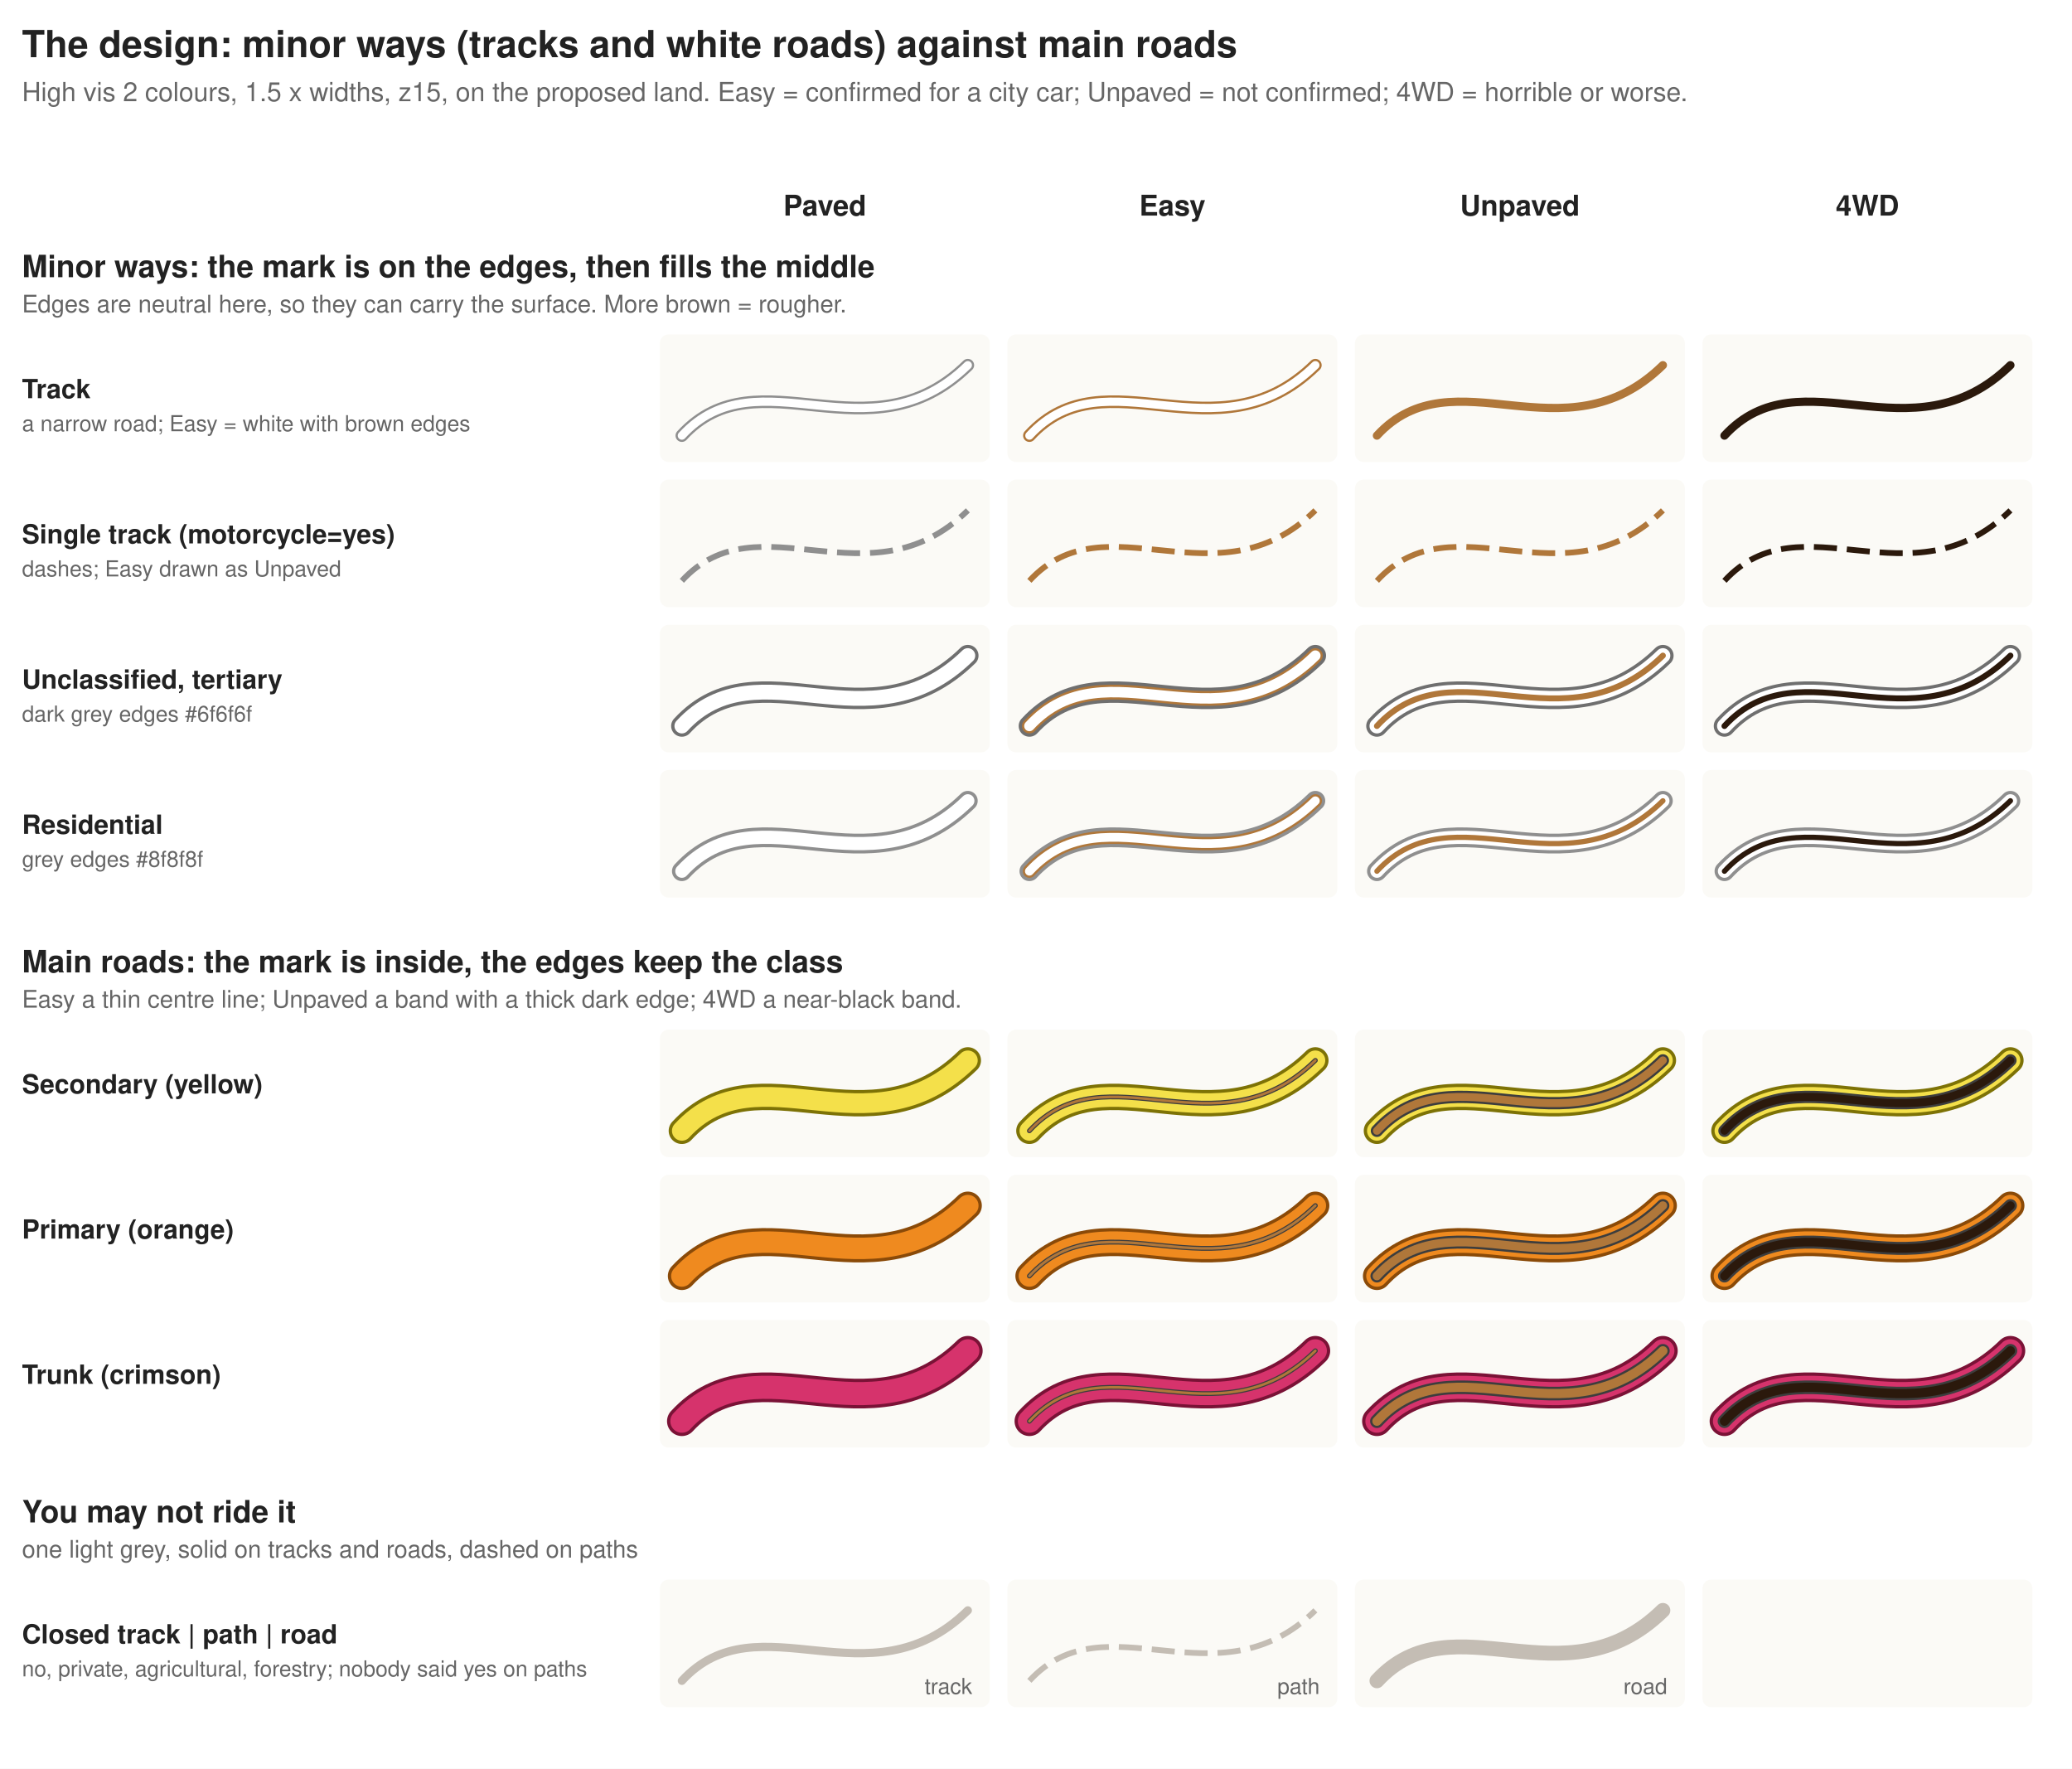
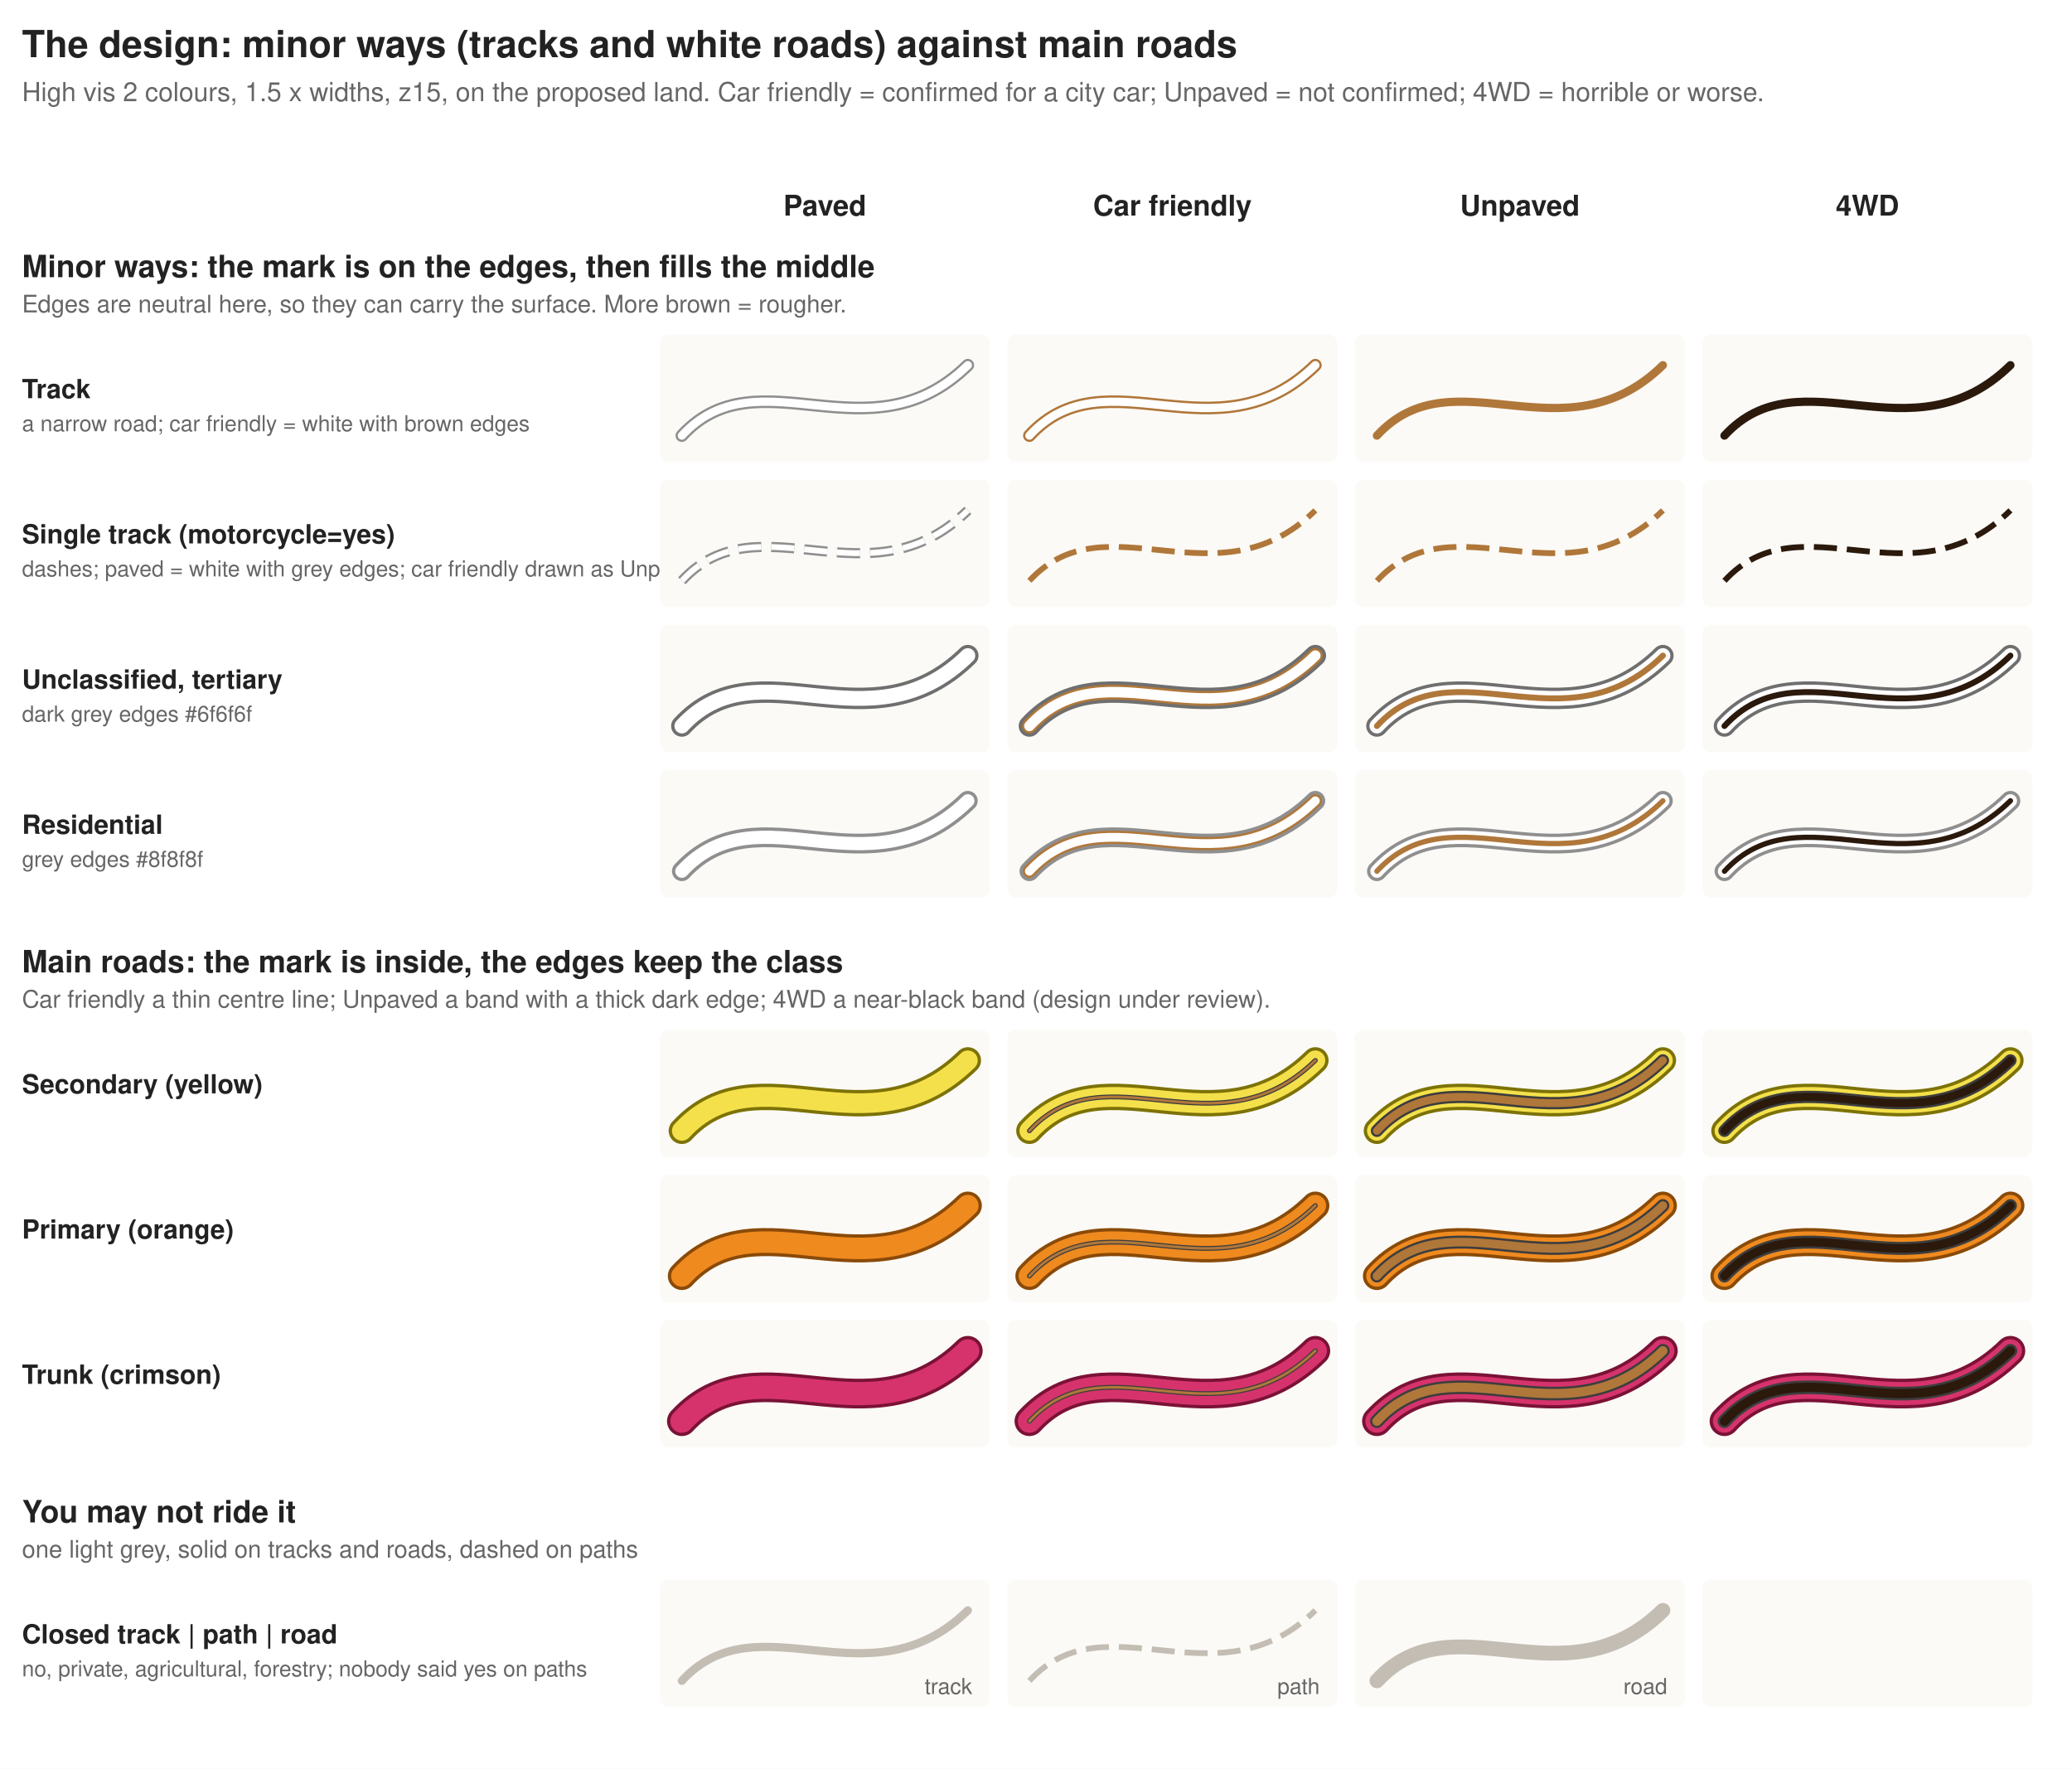
<svg xmlns="http://www.w3.org/2000/svg" width="942" height="804" viewBox="0 0 942 804">
  <rect width="942" height="804" fill="#fff" />
  <text x="10" y="26" font-family="Helvetica, Arial, sans-serif" font-size="17" font-weight="700" fill="#222" text-anchor="start">The design: minor ways (tracks and white roads) against main roads</text>
-   <text x="10" y="46" font-family="Helvetica, Arial, sans-serif" font-size="12" font-weight="400" fill="#666" text-anchor="start">High vis 2 colours, 1.5 x widths, z15, on the proposed land. Easy = confirmed for a city car; Unpaved = not confirmed; 4WD = horrible or worse.</text>
+   <text x="10" y="46" font-family="Helvetica, Arial, sans-serif" font-size="12" font-weight="400" fill="#666" text-anchor="start">High vis 2 colours, 1.5 x widths, z15, on the proposed land. Car friendly = confirmed for a city car; Unpaved = not confirmed; 4WD = horrible or worse.</text>
  <text x="375" y="98" font-family="Helvetica, Arial, sans-serif" font-size="13" font-weight="700" fill="#222" text-anchor="middle">Paved</text>
-   <text x="533" y="98" font-family="Helvetica, Arial, sans-serif" font-size="13" font-weight="700" fill="#222" text-anchor="middle">Easy</text>
+   <text x="533" y="98" font-family="Helvetica, Arial, sans-serif" font-size="13" font-weight="700" fill="#222" text-anchor="middle">Car friendly</text>
  <text x="691" y="98" font-family="Helvetica, Arial, sans-serif" font-size="13" font-weight="700" fill="#222" text-anchor="middle">Unpaved</text>
  <text x="849" y="98" font-family="Helvetica, Arial, sans-serif" font-size="13" font-weight="700" fill="#222" text-anchor="middle">4WD</text>
  <text x="10" y="126" font-family="Helvetica, Arial, sans-serif" font-size="14" font-weight="700" fill="#222" text-anchor="start">Minor ways: the mark is on the edges, then fills the middle</text>
  <text x="10" y="142" font-family="Helvetica, Arial, sans-serif" font-size="11" font-weight="400" fill="#666" text-anchor="start">Edges are neutral here, so they can carry the surface. More brown = rougher.</text>
  <text x="10" y="181" font-family="Helvetica, Arial, sans-serif" font-size="12" font-weight="700" fill="#222" text-anchor="start">Track</text>
-   <text x="10" y="196" font-family="Helvetica, Arial, sans-serif" font-size="10" font-weight="400" fill="#666" text-anchor="start">a narrow road; Easy = white with brown edges</text>
+   <text x="10" y="196" font-family="Helvetica, Arial, sans-serif" font-size="10" font-weight="400" fill="#666" text-anchor="start">a narrow road; car friendly = white with brown edges</text>
  <g transform="translate(300 152)">
    <rect width="150" height="58" rx="4" fill="#fbfaf6" />
    <path d="M10 46 C 45 8, 95 58, 140 14" fill="none" stroke="#8f8f8f" stroke-width="5.75" stroke-linecap="round" stroke-linejoin="round" />
    <path d="M10 46 C 45 8, 95 58, 140 14" fill="none" stroke="#ffffff" stroke-width="3.75" stroke-linecap="round" stroke-linejoin="round" />
  </g>
  <g transform="translate(458 152)">
    <rect width="150" height="58" rx="4" fill="#fbfaf6" />
    <path d="M10 46 C 45 8, 95 58, 140 14" fill="none" stroke="#b0773a" stroke-width="5.75" stroke-linecap="round" stroke-linejoin="round" />
    <path d="M10 46 C 45 8, 95 58, 140 14" fill="none" stroke="#ffffff" stroke-width="3.75" stroke-linecap="round" stroke-linejoin="round" />
  </g>
  <g transform="translate(616 152)">
    <rect width="150" height="58" rx="4" fill="#fbfaf6" />
    <path d="M10 46 C 45 8, 95 58, 140 14" fill="none" stroke="#b0773a" stroke-width="3.75" stroke-linecap="round" stroke-linejoin="round" />
  </g>
  <g transform="translate(774 152)">
    <rect width="150" height="58" rx="4" fill="#fbfaf6" />
    <path d="M10 46 C 45 8, 95 58, 140 14" fill="none" stroke="#2b190c" stroke-width="3.75" stroke-linecap="round" stroke-linejoin="round" />
  </g>
  <text x="10" y="247" font-family="Helvetica, Arial, sans-serif" font-size="12" font-weight="700" fill="#222" text-anchor="start">Single track (motorcycle=yes)</text>
-   <text x="10" y="262" font-family="Helvetica, Arial, sans-serif" font-size="10" font-weight="400" fill="#666" text-anchor="start">dashes; Easy drawn as Unpaved</text>
+   <text x="10" y="262" font-family="Helvetica, Arial, sans-serif" font-size="10" font-weight="400" fill="#666" text-anchor="start">dashes; paved = white with grey edges; car friendly drawn as Unpaved</text>
  <g transform="translate(300 218)">
    <rect width="150" height="58" rx="4" fill="#fbfaf6" />
-     <path d="M10 46 C 45 8, 95 58, 140 14" fill="none" stroke="#8f8f8f" stroke-width="2.625" stroke-linecap="butt" stroke-linejoin="round" stroke-dasharray="10.5 4.5" />
+     <path d="M10 46 C 45 8, 95 58, 140 14" fill="none" stroke="#8f8f8f" stroke-width="4.625" stroke-linecap="butt" stroke-linejoin="round" stroke-dasharray="10.5 4.5" />
+     <path d="M10 46 C 45 8, 95 58, 140 14" fill="none" stroke="#ffffff" stroke-width="2.625" stroke-linecap="butt" stroke-linejoin="round" stroke-dasharray="10.5 4.5" />
  </g>
  <g transform="translate(458 218)">
    <rect width="150" height="58" rx="4" fill="#fbfaf6" />
    <path d="M10 46 C 45 8, 95 58, 140 14" fill="none" stroke="#b0773a" stroke-width="2.625" stroke-linecap="butt" stroke-linejoin="round" stroke-dasharray="10.5 4.5" />
  </g>
  <g transform="translate(616 218)">
    <rect width="150" height="58" rx="4" fill="#fbfaf6" />
    <path d="M10 46 C 45 8, 95 58, 140 14" fill="none" stroke="#b0773a" stroke-width="2.625" stroke-linecap="butt" stroke-linejoin="round" stroke-dasharray="10.5 4.5" />
  </g>
  <g transform="translate(774 218)">
    <rect width="150" height="58" rx="4" fill="#fbfaf6" />
    <path d="M10 46 C 45 8, 95 58, 140 14" fill="none" stroke="#2b190c" stroke-width="2.625" stroke-linecap="butt" stroke-linejoin="round" stroke-dasharray="10.5 4.5" />
  </g>
  <text x="10" y="313" font-family="Helvetica, Arial, sans-serif" font-size="12" font-weight="700" fill="#222" text-anchor="start">Unclassified, tertiary</text>
  <text x="10" y="328" font-family="Helvetica, Arial, sans-serif" font-size="10" font-weight="400" fill="#666" text-anchor="start">dark grey edges #6f6f6f</text>
  <g transform="translate(300 284)">
    <rect width="150" height="58" rx="4" fill="#fbfaf6" />
    <path d="M10 46 C 45 8, 95 58, 140 14" fill="none" stroke="#6f6f6f" stroke-width="9.75" stroke-linecap="round" stroke-linejoin="round" />
    <path d="M10 46 C 45 8, 95 58, 140 14" fill="none" stroke="#ffffff" stroke-width="6.75" stroke-linecap="round" stroke-linejoin="round" />
  </g>
  <g transform="translate(458 284)">
    <rect width="150" height="58" rx="4" fill="#fbfaf6" />
    <path d="M10 46 C 45 8, 95 58, 140 14" fill="none" stroke="#6f6f6f" stroke-width="9.75" stroke-linecap="round" stroke-linejoin="round" />
    <path d="M10 46 C 45 8, 95 58, 140 14" fill="none" stroke="#b0773a" stroke-width="6.75" stroke-linecap="round" stroke-linejoin="round" />
    <path d="M10 46 C 45 8, 95 58, 140 14" fill="none" stroke="#ffffff" stroke-width="4.75" stroke-linecap="round" stroke-linejoin="round" />
  </g>
  <g transform="translate(616 284)">
    <rect width="150" height="58" rx="4" fill="#fbfaf6" />
    <path d="M10 46 C 45 8, 95 58, 140 14" fill="none" stroke="#6f6f6f" stroke-width="9.75" stroke-linecap="round" stroke-linejoin="round" />
    <path d="M10 46 C 45 8, 95 58, 140 14" fill="none" stroke="#ffffff" stroke-width="6.75" stroke-linecap="round" stroke-linejoin="round" />
    <path d="M10 46 C 45 8, 95 58, 140 14" fill="none" stroke="#b0773a" stroke-width="2.7" stroke-linecap="round" stroke-linejoin="round" />
  </g>
  <g transform="translate(774 284)">
    <rect width="150" height="58" rx="4" fill="#fbfaf6" />
    <path d="M10 46 C 45 8, 95 58, 140 14" fill="none" stroke="#6f6f6f" stroke-width="9.75" stroke-linecap="round" stroke-linejoin="round" />
    <path d="M10 46 C 45 8, 95 58, 140 14" fill="none" stroke="#ffffff" stroke-width="6.75" stroke-linecap="round" stroke-linejoin="round" />
    <path d="M10 46 C 45 8, 95 58, 140 14" fill="none" stroke="#2b190c" stroke-width="2.7" stroke-linecap="round" stroke-linejoin="round" />
  </g>
  <text x="10" y="379" font-family="Helvetica, Arial, sans-serif" font-size="12" font-weight="700" fill="#222" text-anchor="start">Residential</text>
  <text x="10" y="394" font-family="Helvetica, Arial, sans-serif" font-size="10" font-weight="400" fill="#666" text-anchor="start">grey edges #8f8f8f</text>
  <g transform="translate(300 350)">
    <rect width="150" height="58" rx="4" fill="#fbfaf6" />
    <path d="M10 46 C 45 8, 95 58, 140 14" fill="none" stroke="#8f8f8f" stroke-width="9" stroke-linecap="round" stroke-linejoin="round" />
    <path d="M10 46 C 45 8, 95 58, 140 14" fill="none" stroke="#ffffff" stroke-width="6" stroke-linecap="round" stroke-linejoin="round" />
  </g>
  <g transform="translate(458 350)">
    <rect width="150" height="58" rx="4" fill="#fbfaf6" />
    <path d="M10 46 C 45 8, 95 58, 140 14" fill="none" stroke="#8f8f8f" stroke-width="9" stroke-linecap="round" stroke-linejoin="round" />
    <path d="M10 46 C 45 8, 95 58, 140 14" fill="none" stroke="#b0773a" stroke-width="6" stroke-linecap="round" stroke-linejoin="round" />
    <path d="M10 46 C 45 8, 95 58, 140 14" fill="none" stroke="#ffffff" stroke-width="4" stroke-linecap="round" stroke-linejoin="round" />
  </g>
  <g transform="translate(616 350)">
    <rect width="150" height="58" rx="4" fill="#fbfaf6" />
    <path d="M10 46 C 45 8, 95 58, 140 14" fill="none" stroke="#8f8f8f" stroke-width="9" stroke-linecap="round" stroke-linejoin="round" />
    <path d="M10 46 C 45 8, 95 58, 140 14" fill="none" stroke="#ffffff" stroke-width="6" stroke-linecap="round" stroke-linejoin="round" />
    <path d="M10 46 C 45 8, 95 58, 140 14" fill="none" stroke="#b0773a" stroke-width="2.4" stroke-linecap="round" stroke-linejoin="round" />
  </g>
  <g transform="translate(774 350)">
    <rect width="150" height="58" rx="4" fill="#fbfaf6" />
    <path d="M10 46 C 45 8, 95 58, 140 14" fill="none" stroke="#8f8f8f" stroke-width="9" stroke-linecap="round" stroke-linejoin="round" />
    <path d="M10 46 C 45 8, 95 58, 140 14" fill="none" stroke="#ffffff" stroke-width="6" stroke-linecap="round" stroke-linejoin="round" />
    <path d="M10 46 C 45 8, 95 58, 140 14" fill="none" stroke="#2b190c" stroke-width="2.4" stroke-linecap="round" stroke-linejoin="round" />
  </g>
  <text x="10" y="442" font-family="Helvetica, Arial, sans-serif" font-size="14" font-weight="700" fill="#222" text-anchor="start">Main roads: the mark is inside, the edges keep the class</text>
-   <text x="10" y="458" font-family="Helvetica, Arial, sans-serif" font-size="11" font-weight="400" fill="#666" text-anchor="start">Easy a thin centre line; Unpaved a band with a thick dark edge; 4WD a near-black band.</text>
+   <text x="10" y="458" font-family="Helvetica, Arial, sans-serif" font-size="11" font-weight="400" fill="#666" text-anchor="start">Car friendly a thin centre line; Unpaved a band with a thick dark edge; 4WD a near-black band (design under review).</text>
  <text x="10" y="497" font-family="Helvetica, Arial, sans-serif" font-size="12" font-weight="700" fill="#222" text-anchor="start">Secondary (yellow)</text>
  <g transform="translate(300 468)">
    <rect width="150" height="58" rx="4" fill="#fbfaf6" />
    <path d="M10 46 C 45 8, 95 58, 140 14" fill="none" stroke="#7d7206" stroke-width="12" stroke-linecap="round" stroke-linejoin="round" />
    <path d="M10 46 C 45 8, 95 58, 140 14" fill="none" stroke="#f4e04a" stroke-width="9" stroke-linecap="round" stroke-linejoin="round" />
  </g>
  <g transform="translate(458 468)">
    <rect width="150" height="58" rx="4" fill="#fbfaf6" />
    <path d="M10 46 C 45 8, 95 58, 140 14" fill="none" stroke="#7d7206" stroke-width="12" stroke-linecap="round" stroke-linejoin="round" />
    <path d="M10 46 C 45 8, 95 58, 140 14" fill="none" stroke="#f4e04a" stroke-width="9" stroke-linecap="round" stroke-linejoin="round" />
    <path d="M10 46 C 45 8, 95 58, 140 14" fill="none" stroke="#3d3d3d" stroke-width="2.2" stroke-linecap="round" stroke-linejoin="round" />
    <path d="M10 46 C 45 8, 95 58, 140 14" fill="none" stroke="#b0773a" stroke-width="1.2" stroke-linecap="round" stroke-linejoin="round" />
  </g>
  <g transform="translate(616 468)">
    <rect width="150" height="58" rx="4" fill="#fbfaf6" />
    <path d="M10 46 C 45 8, 95 58, 140 14" fill="none" stroke="#7d7206" stroke-width="12" stroke-linecap="round" stroke-linejoin="round" />
    <path d="M10 46 C 45 8, 95 58, 140 14" fill="none" stroke="#f4e04a" stroke-width="9" stroke-linecap="round" stroke-linejoin="round" />
    <path d="M10 46 C 45 8, 95 58, 140 14" fill="none" stroke="#3d3d3d" stroke-width="5.6" stroke-linecap="round" stroke-linejoin="round" />
    <path d="M10 46 C 45 8, 95 58, 140 14" fill="none" stroke="#b0773a" stroke-width="3.6" stroke-linecap="round" stroke-linejoin="round" />
  </g>
  <g transform="translate(774 468)">
    <rect width="150" height="58" rx="4" fill="#fbfaf6" />
    <path d="M10 46 C 45 8, 95 58, 140 14" fill="none" stroke="#7d7206" stroke-width="12" stroke-linecap="round" stroke-linejoin="round" />
    <path d="M10 46 C 45 8, 95 58, 140 14" fill="none" stroke="#f4e04a" stroke-width="9" stroke-linecap="round" stroke-linejoin="round" />
    <path d="M10 46 C 45 8, 95 58, 140 14" fill="none" stroke="#3d3d3d" stroke-width="5.6" stroke-linecap="round" stroke-linejoin="round" />
    <path d="M10 46 C 45 8, 95 58, 140 14" fill="none" stroke="#2b190c" stroke-width="3.6" stroke-linecap="round" stroke-linejoin="round" />
  </g>
  <text x="10" y="563" font-family="Helvetica, Arial, sans-serif" font-size="12" font-weight="700" fill="#222" text-anchor="start">Primary (orange)</text>
  <g transform="translate(300 534)">
    <rect width="150" height="58" rx="4" fill="#fbfaf6" />
    <path d="M10 46 C 45 8, 95 58, 140 14" fill="none" stroke="#8a4a08" stroke-width="12.75" stroke-linecap="round" stroke-linejoin="round" />
    <path d="M10 46 C 45 8, 95 58, 140 14" fill="none" stroke="#ef8a1f" stroke-width="9.75" stroke-linecap="round" stroke-linejoin="round" />
  </g>
  <g transform="translate(458 534)">
    <rect width="150" height="58" rx="4" fill="#fbfaf6" />
    <path d="M10 46 C 45 8, 95 58, 140 14" fill="none" stroke="#8a4a08" stroke-width="12.75" stroke-linecap="round" stroke-linejoin="round" />
    <path d="M10 46 C 45 8, 95 58, 140 14" fill="none" stroke="#ef8a1f" stroke-width="9.75" stroke-linecap="round" stroke-linejoin="round" />
    <path d="M10 46 C 45 8, 95 58, 140 14" fill="none" stroke="#3d3d3d" stroke-width="2.2" stroke-linecap="round" stroke-linejoin="round" />
    <path d="M10 46 C 45 8, 95 58, 140 14" fill="none" stroke="#b0773a" stroke-width="1.2" stroke-linecap="round" stroke-linejoin="round" />
  </g>
  <g transform="translate(616 534)">
    <rect width="150" height="58" rx="4" fill="#fbfaf6" />
    <path d="M10 46 C 45 8, 95 58, 140 14" fill="none" stroke="#8a4a08" stroke-width="12.75" stroke-linecap="round" stroke-linejoin="round" />
    <path d="M10 46 C 45 8, 95 58, 140 14" fill="none" stroke="#ef8a1f" stroke-width="9.75" stroke-linecap="round" stroke-linejoin="round" />
    <path d="M10 46 C 45 8, 95 58, 140 14" fill="none" stroke="#3d3d3d" stroke-width="5.9" stroke-linecap="round" stroke-linejoin="round" />
    <path d="M10 46 C 45 8, 95 58, 140 14" fill="none" stroke="#b0773a" stroke-width="3.9" stroke-linecap="round" stroke-linejoin="round" />
  </g>
  <g transform="translate(774 534)">
    <rect width="150" height="58" rx="4" fill="#fbfaf6" />
    <path d="M10 46 C 45 8, 95 58, 140 14" fill="none" stroke="#8a4a08" stroke-width="12.75" stroke-linecap="round" stroke-linejoin="round" />
    <path d="M10 46 C 45 8, 95 58, 140 14" fill="none" stroke="#ef8a1f" stroke-width="9.75" stroke-linecap="round" stroke-linejoin="round" />
    <path d="M10 46 C 45 8, 95 58, 140 14" fill="none" stroke="#3d3d3d" stroke-width="5.9" stroke-linecap="round" stroke-linejoin="round" />
    <path d="M10 46 C 45 8, 95 58, 140 14" fill="none" stroke="#2b190c" stroke-width="3.9" stroke-linecap="round" stroke-linejoin="round" />
  </g>
  <text x="10" y="629" font-family="Helvetica, Arial, sans-serif" font-size="12" font-weight="700" fill="#222" text-anchor="start">Trunk (crimson)</text>
  <g transform="translate(300 600)">
    <rect width="150" height="58" rx="4" fill="#fbfaf6" />
    <path d="M10 46 C 45 8, 95 58, 140 14" fill="none" stroke="#7a1236" stroke-width="13.5" stroke-linecap="round" stroke-linejoin="round" />
    <path d="M10 46 C 45 8, 95 58, 140 14" fill="none" stroke="#d6336c" stroke-width="10.5" stroke-linecap="round" stroke-linejoin="round" />
  </g>
  <g transform="translate(458 600)">
    <rect width="150" height="58" rx="4" fill="#fbfaf6" />
    <path d="M10 46 C 45 8, 95 58, 140 14" fill="none" stroke="#7a1236" stroke-width="13.5" stroke-linecap="round" stroke-linejoin="round" />
    <path d="M10 46 C 45 8, 95 58, 140 14" fill="none" stroke="#d6336c" stroke-width="10.5" stroke-linecap="round" stroke-linejoin="round" />
    <path d="M10 46 C 45 8, 95 58, 140 14" fill="none" stroke="#3d3d3d" stroke-width="2.2" stroke-linecap="round" stroke-linejoin="round" />
    <path d="M10 46 C 45 8, 95 58, 140 14" fill="none" stroke="#b0773a" stroke-width="1.2" stroke-linecap="round" stroke-linejoin="round" />
  </g>
  <g transform="translate(616 600)">
    <rect width="150" height="58" rx="4" fill="#fbfaf6" />
    <path d="M10 46 C 45 8, 95 58, 140 14" fill="none" stroke="#7a1236" stroke-width="13.5" stroke-linecap="round" stroke-linejoin="round" />
    <path d="M10 46 C 45 8, 95 58, 140 14" fill="none" stroke="#d6336c" stroke-width="10.5" stroke-linecap="round" stroke-linejoin="round" />
    <path d="M10 46 C 45 8, 95 58, 140 14" fill="none" stroke="#3d3d3d" stroke-width="6.2" stroke-linecap="round" stroke-linejoin="round" />
    <path d="M10 46 C 45 8, 95 58, 140 14" fill="none" stroke="#b0773a" stroke-width="4.2" stroke-linecap="round" stroke-linejoin="round" />
  </g>
  <g transform="translate(774 600)">
    <rect width="150" height="58" rx="4" fill="#fbfaf6" />
    <path d="M10 46 C 45 8, 95 58, 140 14" fill="none" stroke="#7a1236" stroke-width="13.5" stroke-linecap="round" stroke-linejoin="round" />
    <path d="M10 46 C 45 8, 95 58, 140 14" fill="none" stroke="#d6336c" stroke-width="10.5" stroke-linecap="round" stroke-linejoin="round" />
    <path d="M10 46 C 45 8, 95 58, 140 14" fill="none" stroke="#3d3d3d" stroke-width="6.2" stroke-linecap="round" stroke-linejoin="round" />
    <path d="M10 46 C 45 8, 95 58, 140 14" fill="none" stroke="#2b190c" stroke-width="4.2" stroke-linecap="round" stroke-linejoin="round" />
  </g>
  <text x="10" y="692" font-family="Helvetica, Arial, sans-serif" font-size="14" font-weight="700" fill="#222" text-anchor="start">You may not ride it</text>
  <text x="10" y="708" font-family="Helvetica, Arial, sans-serif" font-size="11" font-weight="400" fill="#666" text-anchor="start">one light grey, solid on tracks and roads, dashed on paths</text>
  <text x="10" y="747" font-family="Helvetica, Arial, sans-serif" font-size="12" font-weight="700" fill="#222" text-anchor="start">Closed track | path | road</text>
  <text x="10" y="762" font-family="Helvetica, Arial, sans-serif" font-size="10" font-weight="400" fill="#666" text-anchor="start">no, private, agricultural, forestry; nobody said yes on paths</text>
  <g transform="translate(300 718)">
    <rect width="150" height="58" rx="4" fill="#fbfaf6" />
    <path d="M10 46 C 45 8, 95 58, 140 14" fill="none" stroke="#c4bdb4" stroke-width="3.75" stroke-linecap="round" stroke-linejoin="round" />
    <text x="142" y="52" font-family="Helvetica, Arial, sans-serif" font-size="10" font-weight="400" fill="#666" text-anchor="end">track</text>
  </g>
  <g transform="translate(458 718)">
    <rect width="150" height="58" rx="4" fill="#fbfaf6" />
    <path d="M10 46 C 45 8, 95 58, 140 14" fill="none" stroke="#c4bdb4" stroke-width="2.625" stroke-linecap="butt" stroke-linejoin="round" stroke-dasharray="10.5 4.5" />
    <text x="142" y="52" font-family="Helvetica, Arial, sans-serif" font-size="10" font-weight="400" fill="#666" text-anchor="end">path</text>
  </g>
  <g transform="translate(616 718)">
    <rect width="150" height="58" rx="4" fill="#fbfaf6" />
    <path d="M10 46 C 45 8, 95 58, 140 14" fill="none" stroke="#c4bdb4" stroke-width="6.75" stroke-linecap="round" stroke-linejoin="round" />
    <text x="142" y="52" font-family="Helvetica, Arial, sans-serif" font-size="10" font-weight="400" fill="#666" text-anchor="end">road</text>
  </g>
  <g transform="translate(774 718)">
    <rect width="150" height="58" rx="4" fill="#fbfaf6" />
  </g>
</svg>
